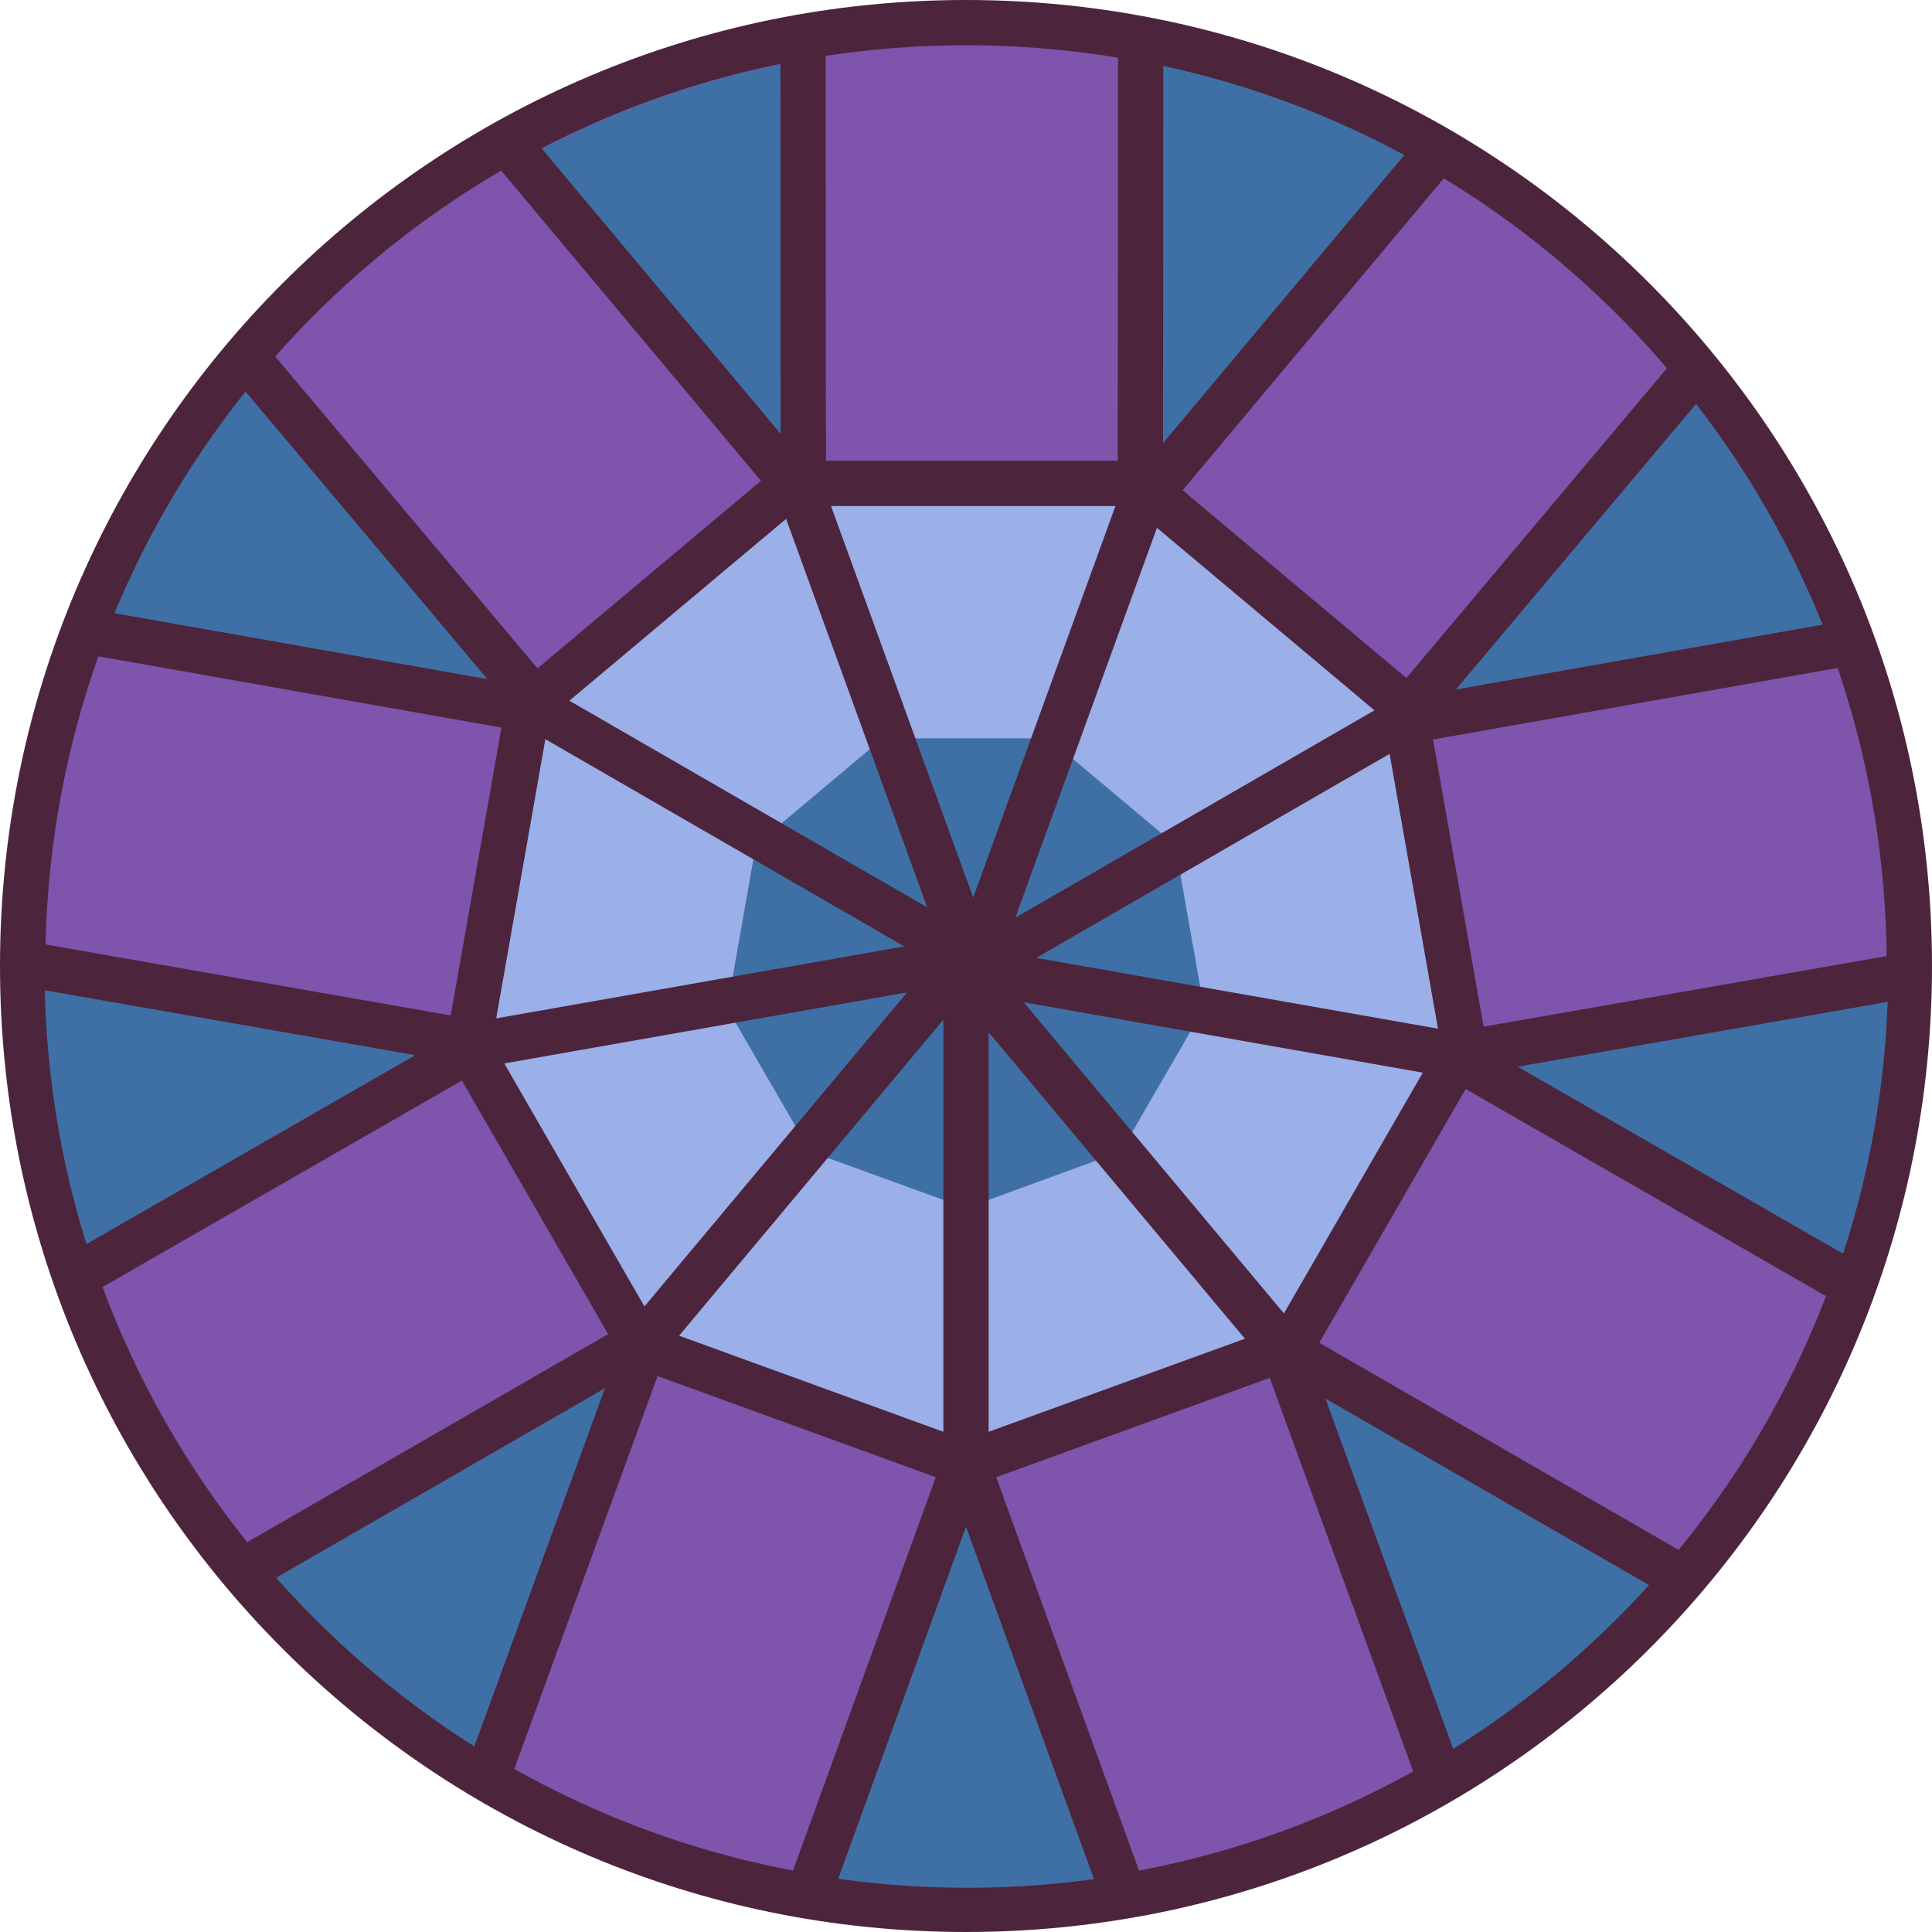
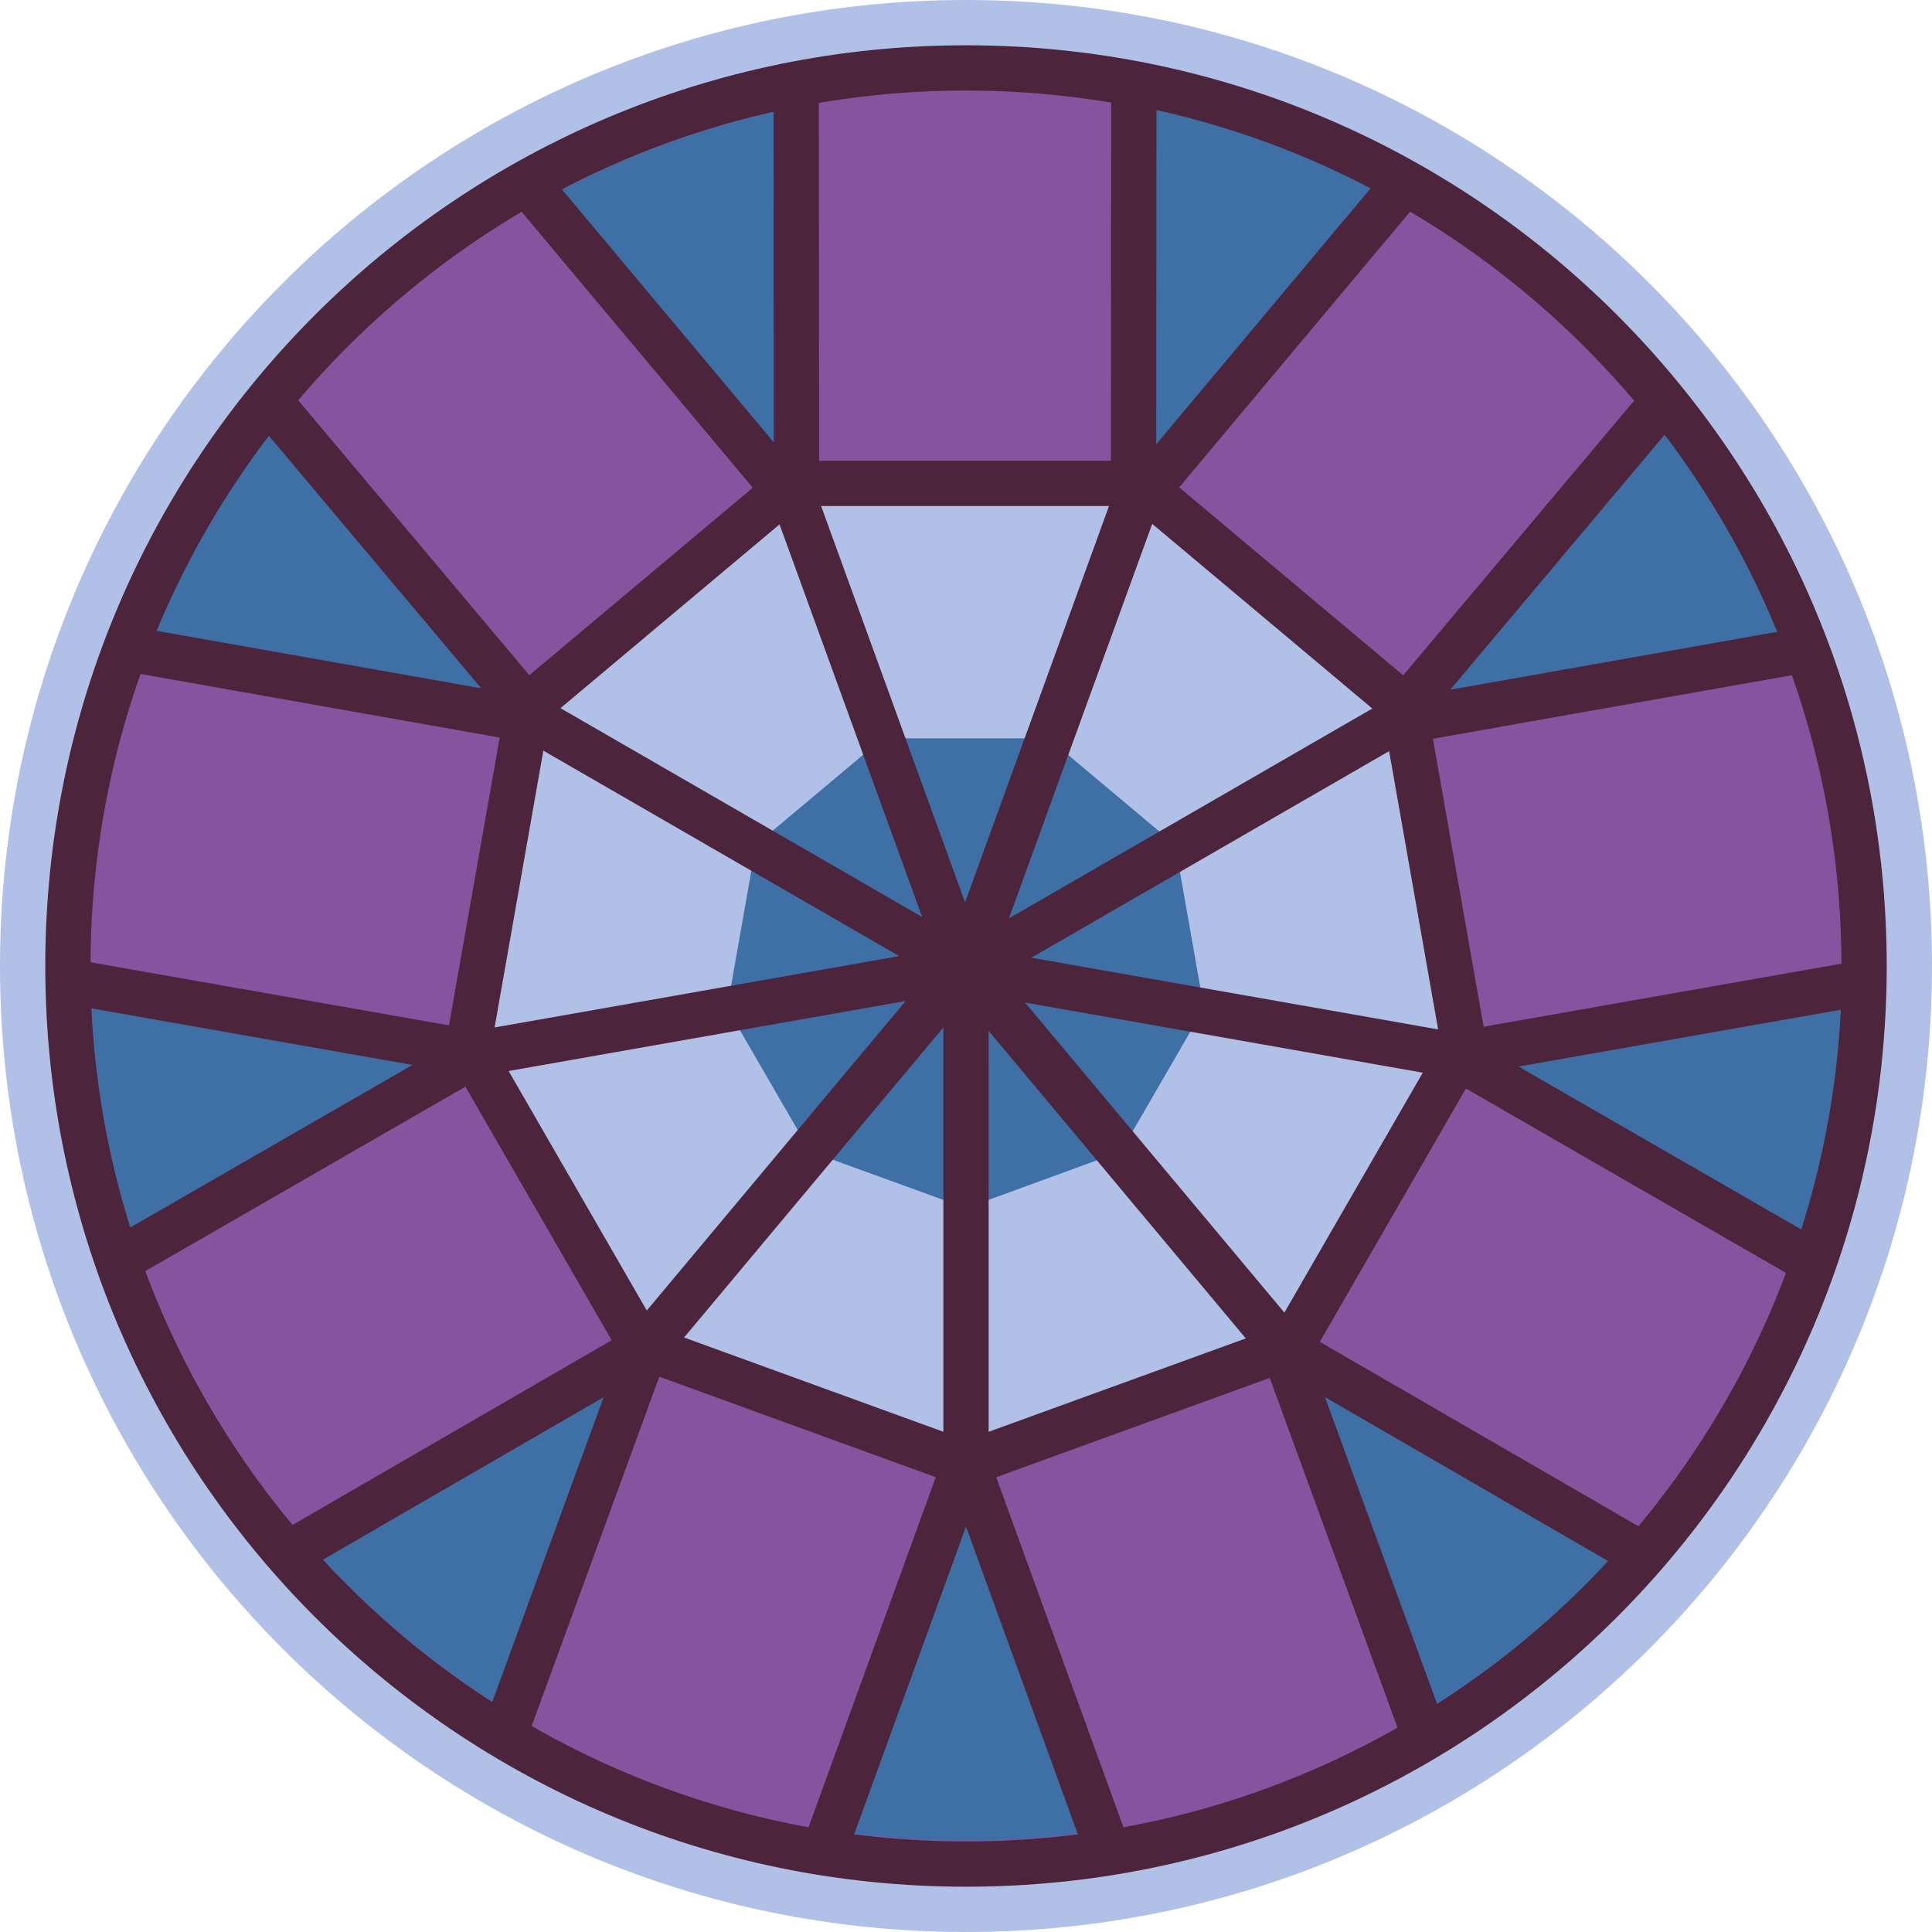
<svg xmlns="http://www.w3.org/2000/svg" width="512" height="512" version="1.1" viewBox="0 0 512 512">
-   <g>
-     <g>
-       <circle cx="256" cy="256" r="256" fill="#4c253d" />
-       <path d="m256 12c-135 0-244 109-244 244s109 244 244 244 244-109 244-244-109-244-244-244z" fill="#7e54ac" />
-       <path d="m211 16.2c-26.5 4.97-51.5 14.2-74.2 27l74.8 90.1zm-144 85.2c-16.6 20.3-30.1 43.3-39.5 68.3l115 20.9zm-55.2 158c0.323 27.2 5.1 53.4 13.6 77.8l102-58zm59 156c17.2 20 37.6 37.2 60.4 50.8l40.6-110zm146 81.7c12.8 2.09 26 3.18 39.5 3.18s26.6-1.09 39.5-3.18l-39.5-110zm164-31c22.8-13.6 43.2-30.8 60.4-50.8l-101-59.1zm106-129c8.54-24.4 13.3-50.5 13.6-77.8l-115 19.7zm-2.01-167c-9.45-25-22.9-48-39.5-68.3l-75.7 89.3zm-109-127c-22.7-12.8-47.7-22-74.2-27l-0.613 117z" fill="#3f70a5" />
-       <path d="m256 388-86.1-31.3-45.8-79.4 15.9-90.3 70.2-58.9h91.7l70.2 58.9 15.9 90.3-45.8 79.4z" fill="#9bafe8" stroke="#4c253d" stroke-dashoffset="9.45" stroke-linecap="round" stroke-linejoin="round" stroke-width="12" />
-       <path transform="translate(0 2.17)" d="m256 318-41.3-15-22-38 7.63-43.3 33.6-28.2h43.9l33.6 28.2 7.63 43.3-22 38z" fill="#3f70a5" />
-     </g>
-     <path d="m256 254v133l-43.2 119m43.2-252v133l43.2 119m-44.6-251 85.3 102 43.4 119m-129-221 85.3 102 110 63.4m-196-164 131 23.1 110 63.2m-240-86.3 131 23.1 125-21.9m-255 0.307 115-66.4 125-22.1m-240 88.5 115-66.4 81.5-96.9m-195 164 45.4-125 81.3-97.1m-127 222 45.4-125 0.095-127m-44 251-45.4-125-0.095-127m45.5 251-45.4-125-81.3-97.1m128 221-115-66.4-81.5-96.9m196 163-115-66.4-125-22.1m240 87-131 23.1-125-21.9m255-1.16-131 23.1-110 63.2m240-87.6-85.3 102-110 63.4m195-165-85.3 102-43.4 119" fill="none" stroke="#4c253d" stroke-dashoffset="9.45" stroke-linejoin="round" stroke-width="12" />
-   </g>
+   <circle cx="256" cy="256" r="256" fill="#b1c0e6" />
+   <circle cx="256" cy="256" r="244" fill="#4c253d" />
+   <path d="m256 24c-128 0-232 104-232 232s104 232 232 232 232-104 232-232-104-232-232-232z" fill="#87529e" />
+   <path d="m211 28.4c-23.6 4.67-46 12.9-66.5 24.2l67 80.7zm-136 82.3c-14.7 18.3-26.7 38.9-35.4 61.2l103 18.8zm-51 150c0.515 24.3 4.77 47.7 12.2 69.6l91.1-52zm57.5 148c15.6 17.8 33.8 33.1 54.1 45.5l36.4-98.4zm139 76.4c11.5 1.76 23.3 2.68 35.4 2.68s23.8-0.914 35.4-2.68l-35.4-98.7zm156-30.9c20.3-12.3 38.6-27.7 54.1-45.5l-90.5-52.9zm99.4-124c7.45-21.9 11.7-45.3 12.2-69.6l-103 17.7zm-3.42-159c-8.66-22.3-20.7-42.9-35.4-61.2l-67.8 80zm-105-119c-20.5-11.3-42.8-19.5-66.5-24.2l-0.549 105z" fill="#3f70a5" />
+   <path d="m256 388-86.1-31.3-45.8-79.4 15.9-90.3 70.2-58.9h91.7l70.2 58.9 15.9 90.3-45.8 79.4z" fill="#b1c0e6" stroke="#4c253d" stroke-width="12" />
+   <path d="m256 320.17-41.3-15-22-38 7.63-43.3 33.6-28.2h43.9l33.6 28.2 7.63 43.3-22 38z" fill="#3f70a5" />
+   <path d="m256 254v133l-37.8 104m37.8-237v133l37.8 104m-39.2-236 85.3 102 38 104m-123-206 85.3 102 95.9 55.5m-182-156 131 23.1 96 55.3m-227-78.4 131 23.1 109-19.2m-240-2.43 115-66.4 109-19.3m-224 85.7 115-66.4 71.3-84.8m-185 152 45.4-125 71.2-85m-117 210 45.4-125 0.083-111m-44 236-45.4-125-0.083-111m45.5 236-45.4-125-71.2-85m118 209-115-66.4-71.3-84.8m186 151-115-66.4-109-19.3m224 84.2-131 23.1-109-19.2m240-3.89-131 23.1-96 55.3m226-79.7-85.3 102-95.9 55.5m181-157-85.3 102-38 104" fill="none" stroke="#4c253d" stroke-width="12" />
</svg>
